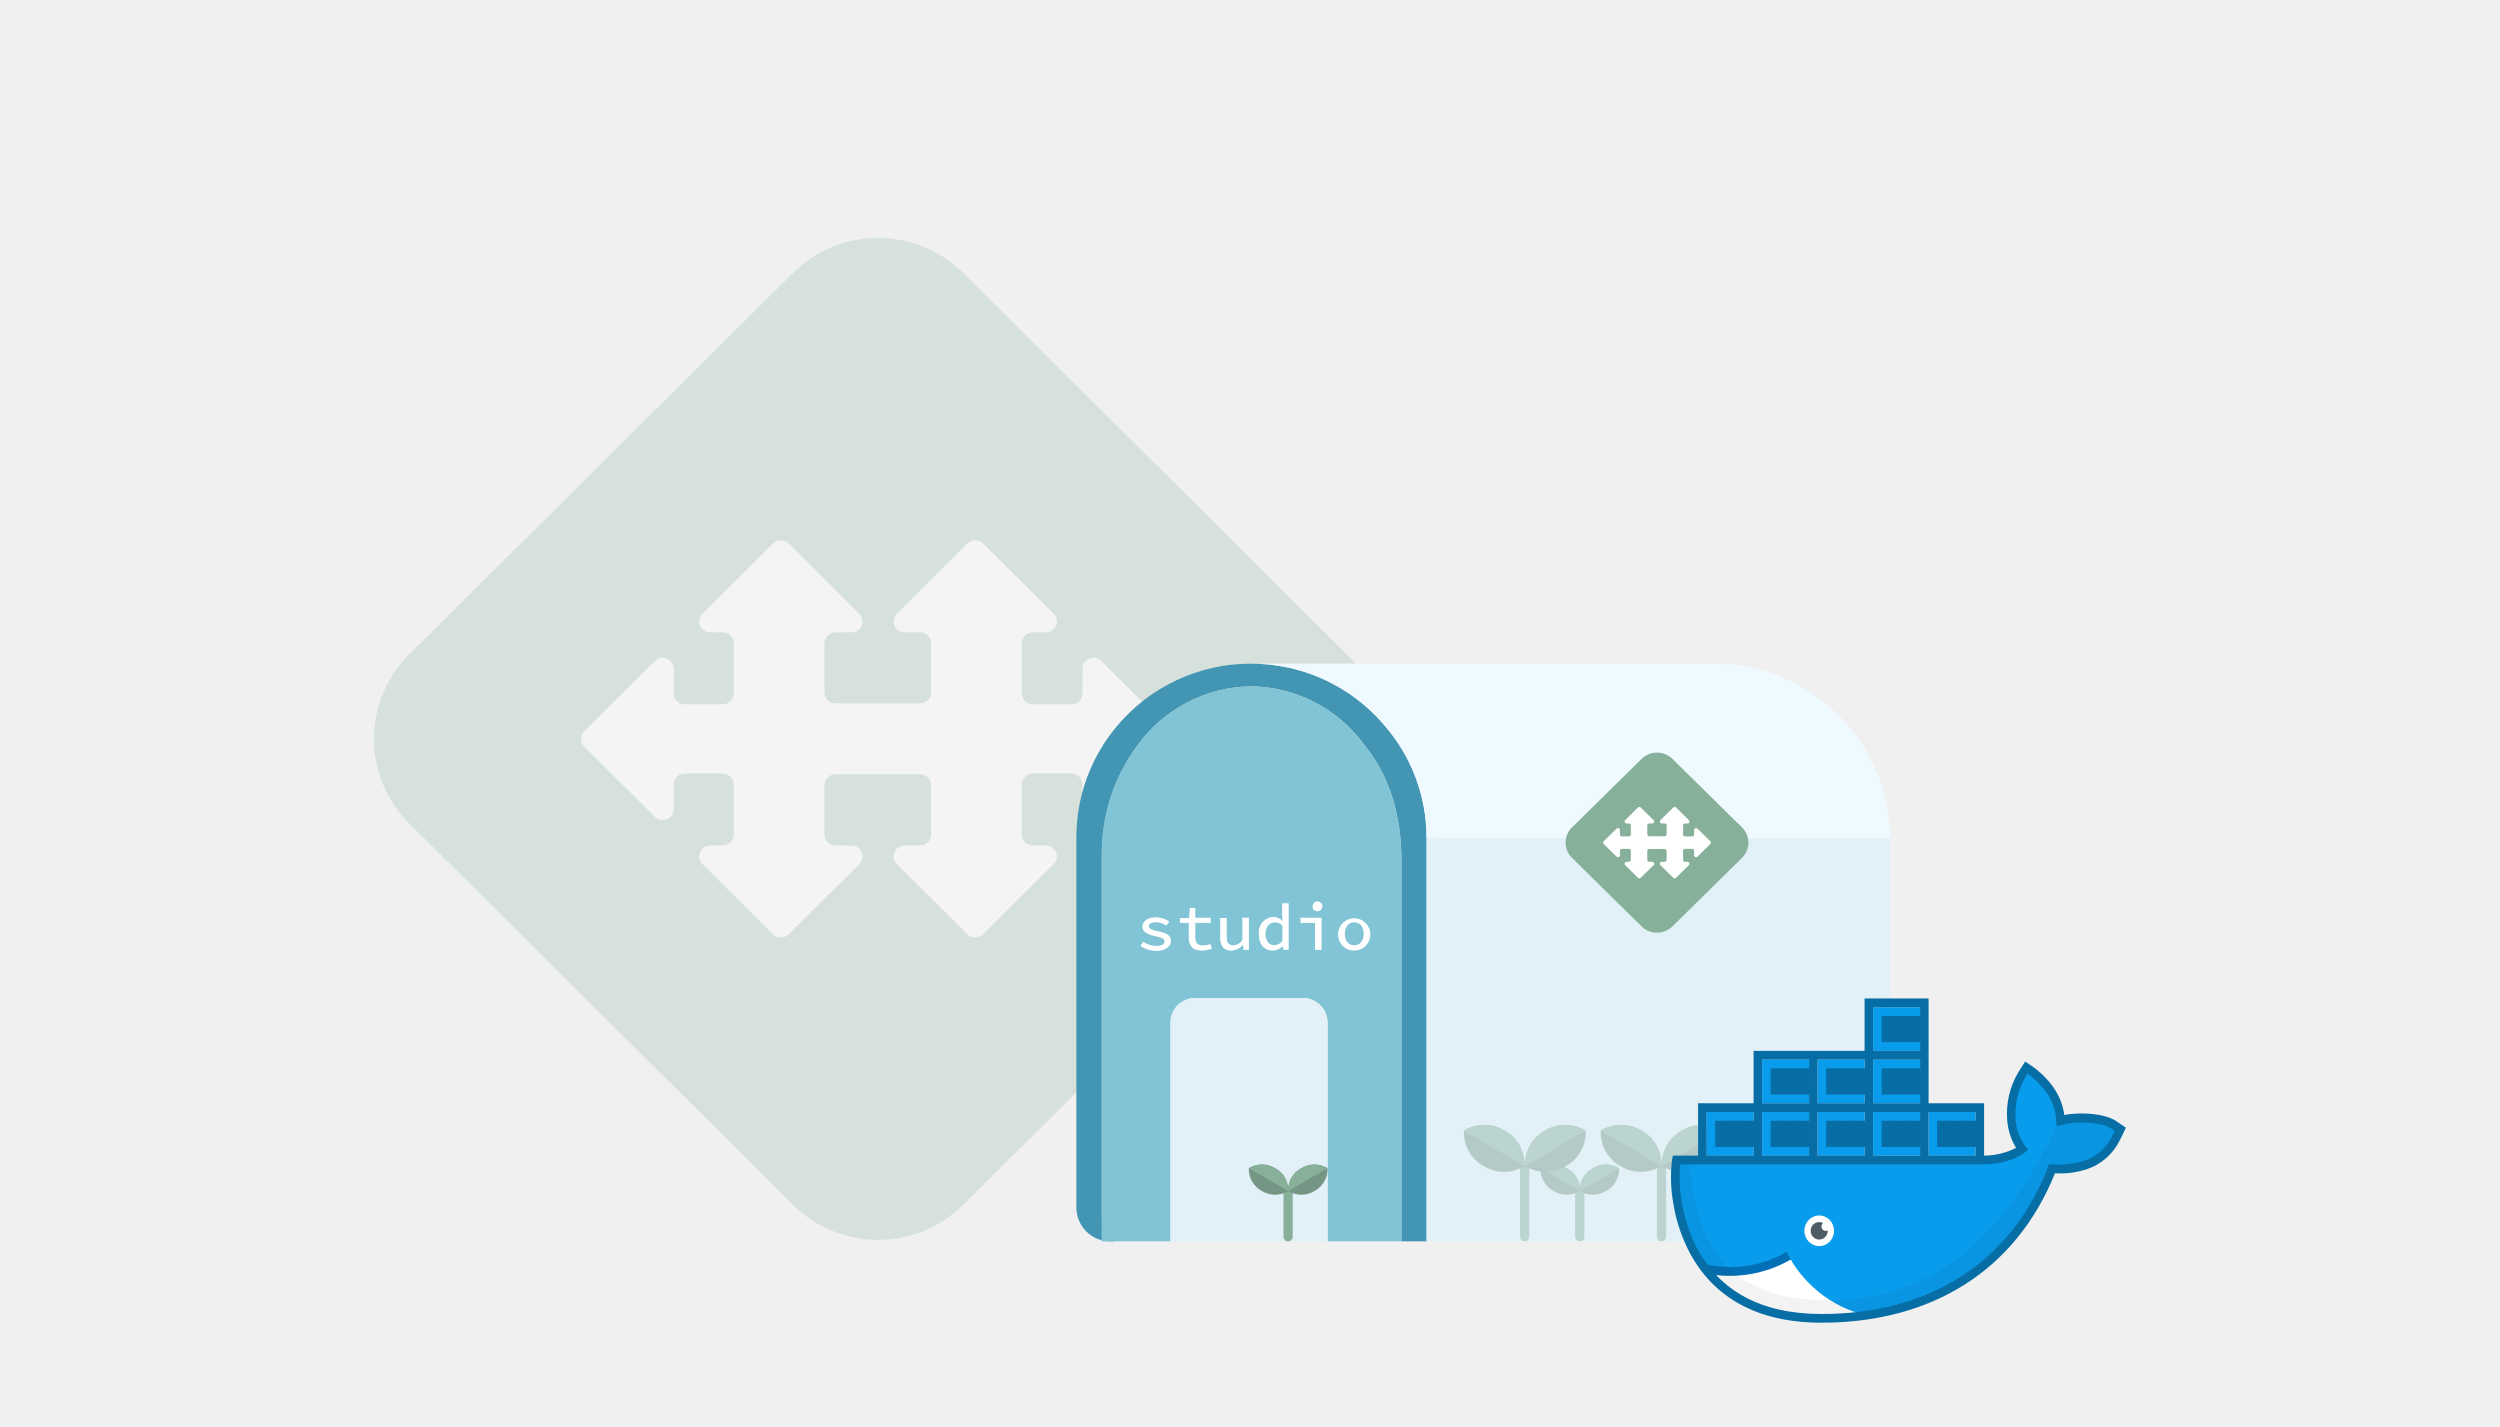
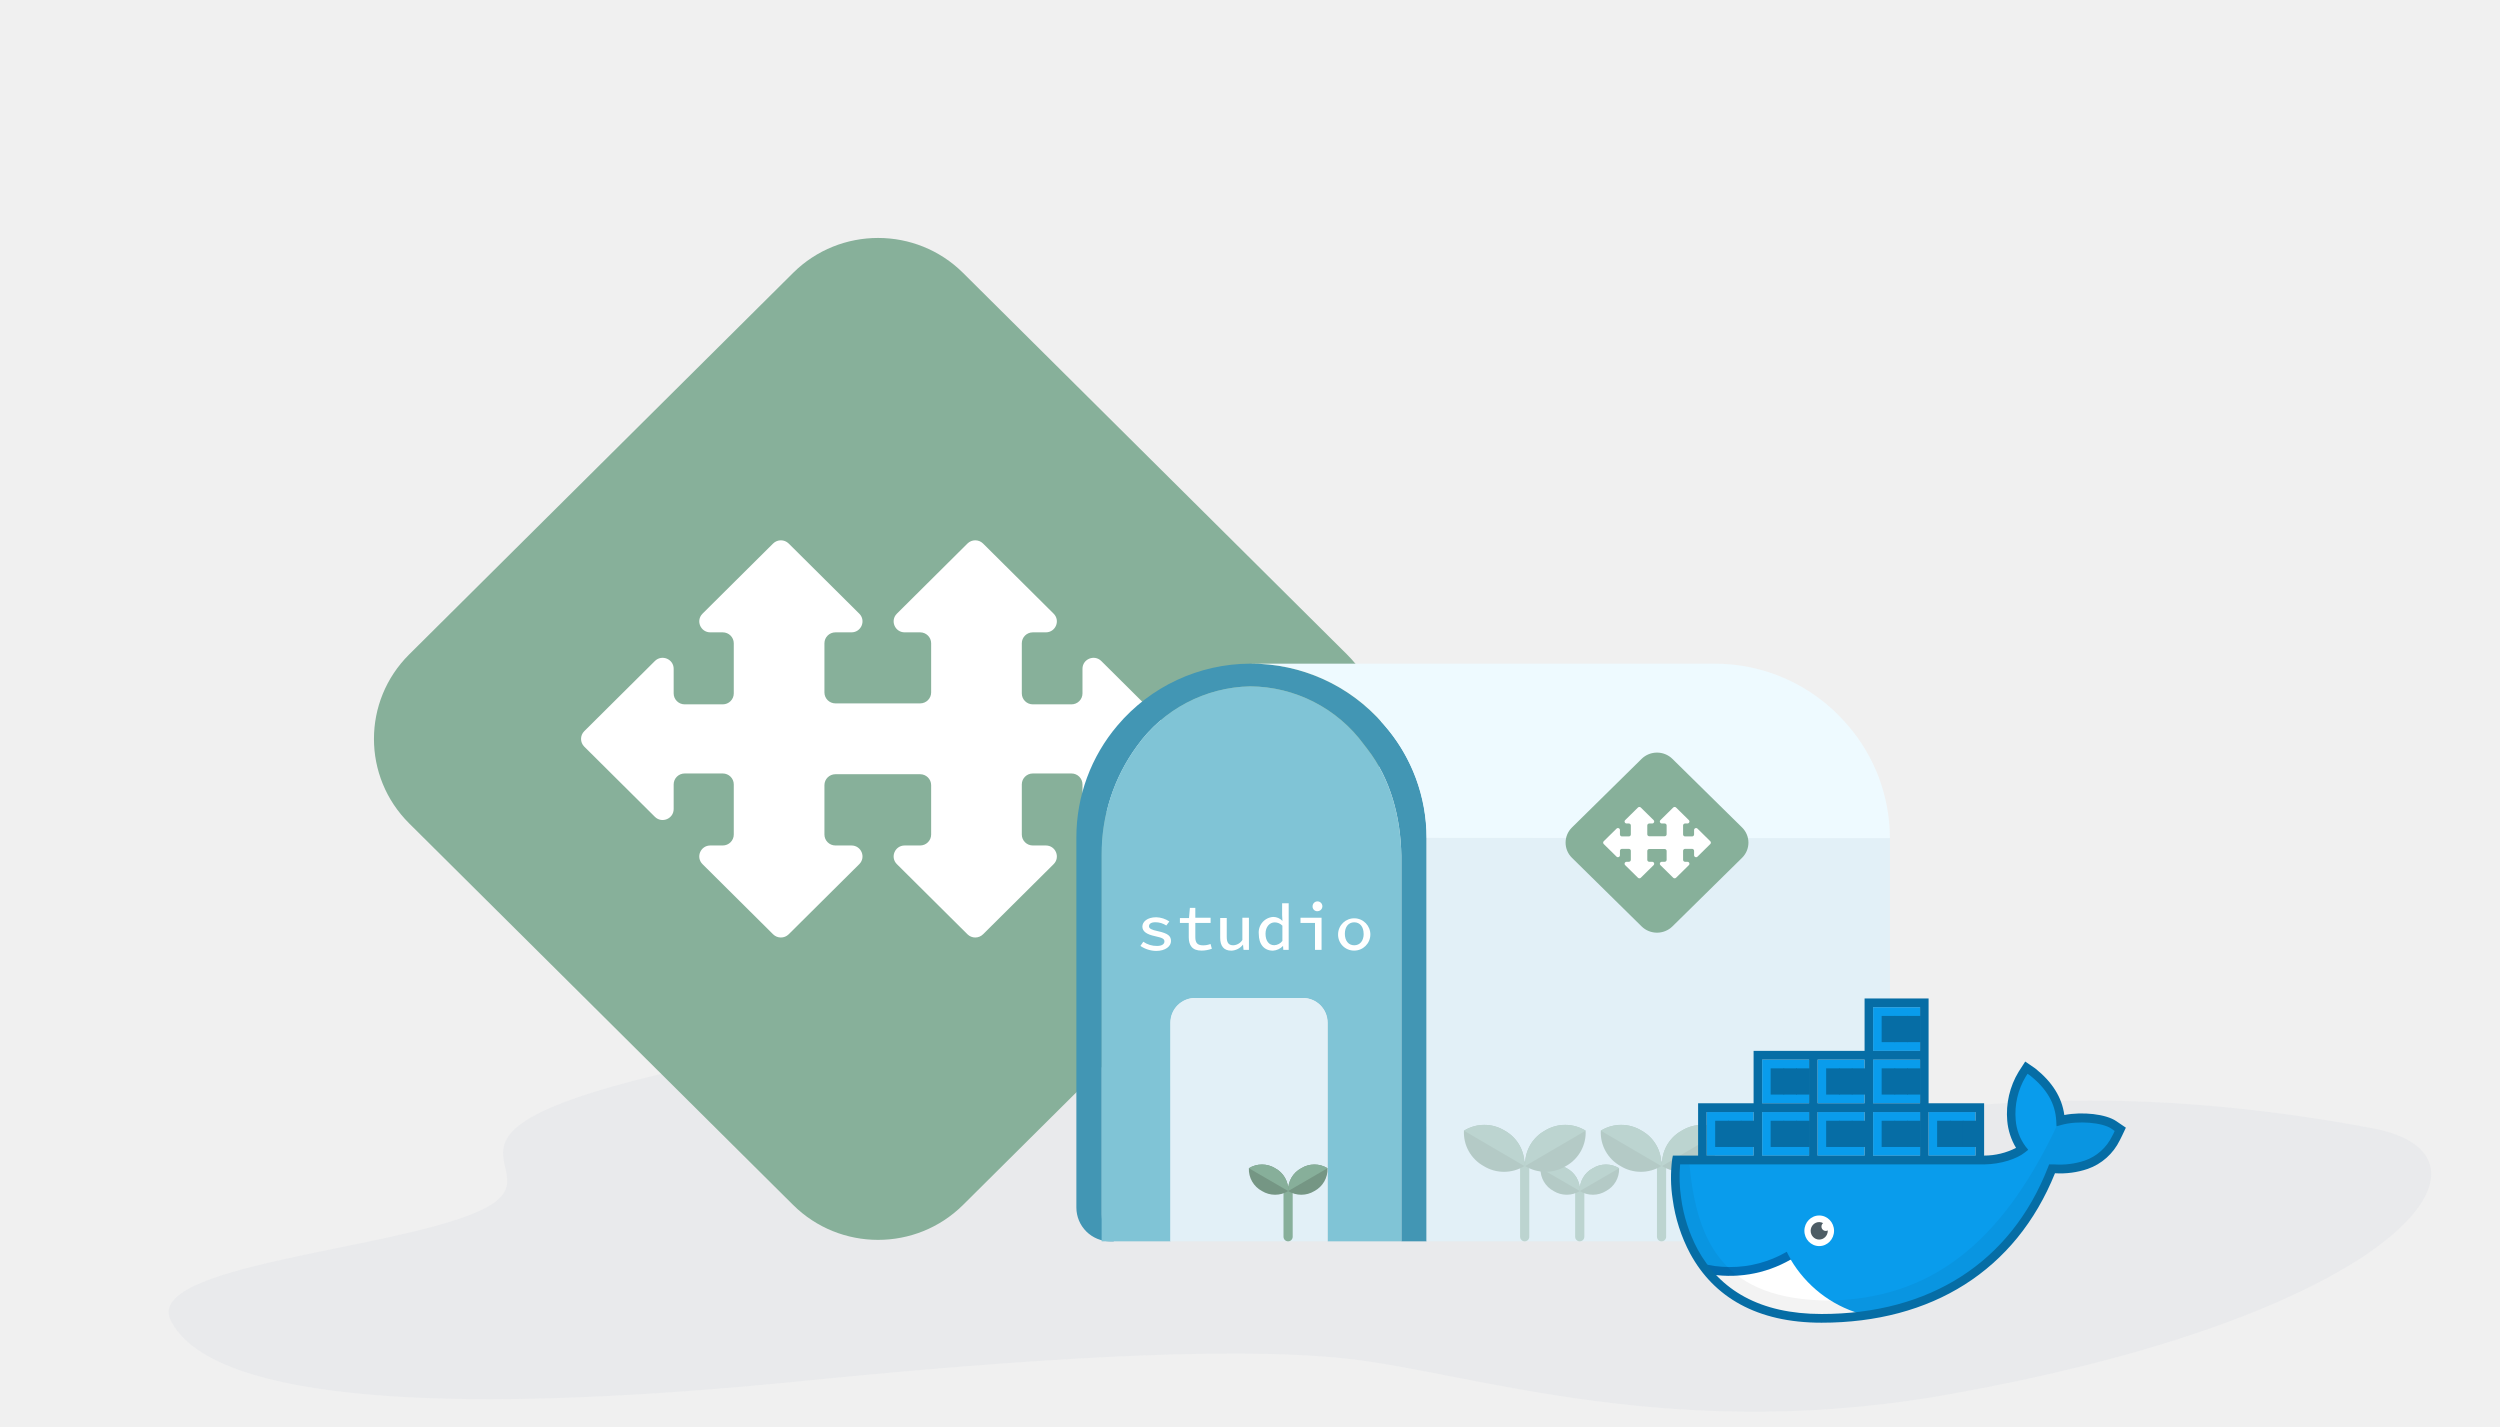
<svg xmlns="http://www.w3.org/2000/svg" width="1090" height="622" viewBox="0 0 1090 622">
-   <g fill="none" fill-rule="evenodd" transform="translate(163 103)">
-     <g fill-rule="nonzero" opacity=".24">
+   <g fill="none" fill-rule="evenodd" transform="translate(73 103)">
+     <path fill="#AABAC8" fill-opacity=".1" d="M134.802,425.489 C96.222,442.214 -10.445,448.695 1.442,472.733 C17.125,504.17 103.087,516.864 281.271,498.683 C369.756,489.956 461.489,483.566 514.455,489.408 C568.148,495.218 657.898,527.694 782.272,503.909 C974.909,468.607 1024.192,400.268 961.073,388.864 C786.323,355.976 696.087,401.064 622.193,400.63 C602.992,400.517 329.14,338.598 213.837,365.541 C98.535,393.288 175.502,407.993 134.802,425.489 Z" />
+     <g fill-rule="nonzero" transform="translate(90)">
      <path fill="#87B09A" d="M182.77,422.327 L15.404,256.006 C-5.072,235.661 -5.072,202.672 15.404,182.326 L182.77,16.005 C203.243,-4.34 236.44,-4.34 256.909,16.005 L424.278,182.326 C444.751,202.672 444.751,235.661 424.278,256.006 L256.909,422.327 C236.44,442.673 203.243,442.673 182.77,422.327" />
      <path fill="#FFF" d="M347.937,215.79 L317.165,185.21 C314.14,182.205 308.964,184.333 308.964,188.588 L308.964,199.324 C308.964,201.96 306.815,204.099 304.162,204.099 L287.31,204.099 C284.658,204.099 282.509,201.96 282.509,199.324 L282.509,177.479 C282.509,174.843 284.658,172.704 287.31,172.704 L292.984,172.704 C297.262,172.704 299.411,167.563 296.38,164.555 L265.607,133.974 C263.737,132.112 260.693,132.112 258.816,133.974 L228.043,164.555 C225.016,167.563 227.161,172.704 231.439,172.704 L238.18,172.704 C240.833,172.704 242.979,174.843 242.979,177.479 L242.979,198.905 C242.979,201.541 240.833,203.68 238.18,203.68 L201.253,203.68 C198.601,203.68 196.452,201.541 196.452,198.905 L196.452,177.479 C196.452,174.843 198.601,172.704 201.253,172.704 L208.243,172.704 C212.521,172.704 214.67,167.563 211.639,164.555 L180.866,133.974 C178.99,132.112 175.949,132.112 174.072,133.974 L143.303,164.555 C140.275,167.563 142.417,172.704 146.698,172.704 L152.12,172.704 C154.773,172.704 156.925,174.843 156.925,177.479 L156.925,199.324 C156.925,201.96 154.773,204.099 152.12,204.099 L135.52,204.099 C132.864,204.099 130.718,201.96 130.718,199.324 L130.718,188.588 C130.718,184.333 125.539,182.205 122.518,185.21 L91.745,215.79 C89.868,217.656 89.868,220.677 91.745,222.542 L122.518,253.12 C125.539,256.128 130.718,254 130.718,249.745 L130.718,239.006 C130.718,236.37 132.864,234.234 135.52,234.234 L152.12,234.234 C154.773,234.234 156.925,236.37 156.925,239.006 L156.925,260.854 C156.925,263.49 154.773,265.629 152.12,265.629 L146.698,265.629 C142.417,265.629 140.272,270.769 143.303,273.775 L174.072,304.355 C175.946,306.22 178.986,306.22 180.866,304.355 L211.639,273.775 C214.667,270.769 212.521,265.629 208.243,265.629 L201.253,265.629 C198.601,265.629 196.452,263.49 196.452,260.854 L196.452,239.335 C196.452,236.699 198.601,234.56 201.253,234.56 L238.18,234.56 C240.833,234.56 242.979,236.699 242.979,239.335 L242.979,260.854 C242.979,263.49 240.833,265.629 238.18,265.629 L231.439,265.629 C227.161,265.629 225.013,270.769 228.043,273.775 L258.816,304.355 C260.69,306.22 263.734,306.22 265.607,304.355 L296.38,273.775 C299.407,270.769 297.262,265.629 292.984,265.629 L287.31,265.629 C284.658,265.629 282.509,263.49 282.509,260.854 L282.509,239.006 C282.509,236.37 284.658,234.234 287.31,234.234 L304.162,234.234 C306.815,234.234 308.964,236.37 308.964,239.006 L308.964,249.745 C308.964,254 314.14,256.128 317.165,253.12 L347.937,222.542 C349.814,220.677 349.814,217.656 347.937,215.79" />
    </g>
-     <g transform="translate(306.297 183.497)">
+     <g transform="translate(396.297 183.497)">
      <path fill="#4296B4" fill-rule="nonzero" d="M152.701,78.851 L152.701,254.727 L141.688,254.727 L141.688,86.521 C141.402,69.606 136.911,53.121 127.099,40.298 L125.497,38.209 C113.912,22.325 95.488,12.875 75.836,12.736 L75.836,12.736 C56.175,13.128 37.857,22.796 26.432,38.81 C16.367,52.53 10.99,69.13 11.099,86.149 L11.099,243.021 C10.99,247.525 12.938,251.834 16.392,254.727 L14.761,254.727 C10.854,254.734 7.103,253.189 4.335,250.43 C1.567,247.671 0.008,243.925 3.55271368e-15,240.015 L3.55271368e-15,78.45 C0.03,60.618 6.386,43.375 17.936,29.794 C32.312,12.797 53.409,2.954 75.664,2.862 L75.664,2.862 C97.898,2.688 119.095,12.257 133.678,29.05 L135.537,31.225 C146.691,44.58 152.77,61.448 152.701,78.851 L152.701,78.851 Z" />
      <path fill="#80C4D6" fill-rule="nonzero" d="M141.688,86.521 L141.688,254.727 L109.563,254.727 L109.563,159.362 C109.555,156.502 108.411,153.764 106.382,151.75 C104.353,149.737 101.607,148.613 98.75,148.629 L51.892,148.629 C49.034,148.613 46.288,149.737 44.26,151.75 C42.231,153.764 41.086,156.502 41.079,159.362 L41.079,254.727 L11.013,254.727 L11.013,86.178 C10.904,69.159 16.281,52.558 26.347,38.839 C37.771,22.825 56.089,13.157 75.75,12.765 L75.75,12.765 C95.402,12.904 113.826,22.354 125.411,38.238 L127.013,40.327 C136.911,53.121 141.402,69.606 141.688,86.521 Z" />
      <path fill="#E2F0F7" fill-rule="nonzero" d="M109.448 254.727L109.448 159.362C109.441 156.502 108.296 153.764 106.268 151.75 104.239 149.737 101.493 148.613 98.635 148.629L51.778 148.629C48.92 148.613 46.174 149.737 44.145 151.75 42.116 153.764 40.972 156.502 40.964 159.362L40.964 254.727 109.448 254.727zM338.987 254.727L152.701 254.727 152.701 78.708 354.72 78.708 354.72 238.985C354.735 243.165 353.083 247.177 350.129 250.133 347.175 253.088 343.164 254.742 338.987 254.727L338.987 254.727z" />
      <path fill="#EEFAFF" fill-rule="nonzero" d="M134.193,29.565 C146.07,43.217 152.631,60.695 152.673,78.794 L354.692,78.937 C354.684,60.788 348.121,43.254 336.212,29.565 L335.783,29.079 C321.143,12.195 299.822,2.608 277.483,2.862 L75.779,2.862 C98.008,2.7 119.195,12.279 133.764,29.079 L134.193,29.565 Z" />
      <path fill="#FFF" fill-rule="nonzero" d="M27.92 125.932L29.179 124.101C30.935 125.336 33.04 125.978 35.186 125.932 37.36 125.932 38.39 125.074 38.39 124.015 38.39 122.956 37.818 122.412 34.271 121.668 30.723 120.924 28.778 119.636 28.778 117.518 28.778 115.4 30.895 113.425 34.814 113.425 36.856 113.484 38.839 114.119 40.535 115.257L39.219 117.031C37.828 116.108 36.198 115.61 34.528 115.6 32.383 115.6 31.667 116.401 31.667 117.375 31.667 118.348 32.783 118.92 35.529 119.493 40.135 120.494 41.251 121.668 41.251 123.843 41.251 126.018 38.933 128.107 34.785 128.107 32.334 128.069 29.947 127.312 27.92 125.932L27.92 125.932zM49.003 122.097L49.003 115.915 45.141 115.915 45.141 113.768 49.117 113.768 49.489 109.332 51.864 109.332 51.864 113.625 58.529 113.625 58.529 115.915 51.864 115.915 51.864 122.097C51.864 124.501 52.693 125.675 55.268 125.675 56.373 125.68 57.47 125.476 58.5 125.074L59.072 127.163C57.642 127.684 56.132 127.955 54.61 127.964 50.433 127.993 49.003 125.617 49.003 122.097zM62.705 122.326L62.705 113.74 65.566 113.74 65.566 122.04C65.566 124.501 66.367 125.646 68.427 125.646 70.042 125.565 71.516 124.7 72.374 123.328L72.374 113.625 75.235 113.625 75.235 127.65 72.889 127.65 72.66 125.331 72.66 125.331C71.452 126.942 69.58 127.921 67.568 127.993 64.222 127.993 62.705 125.932 62.705 122.326zM79.526 120.637C79.36 118.821 79.935 117.015 81.12 115.63 82.306 114.245 84 113.398 85.819 113.282 87.347 113.28 88.808 113.912 89.853 115.028L89.853 115.028 89.71 112.538 89.71 107.329 92.571 107.329 92.571 127.65 90.225 127.65 90.11 125.932 90.11 125.932C88.957 127.154 87.382 127.891 85.705 127.993 81.929 127.993 79.526 125.303 79.526 120.637zM89.824 123.728L89.824 117.088C88.947 116.18 87.74 115.664 86.477 115.657 84.275 115.657 82.472 117.575 82.472 120.609 82.472 123.643 83.874 125.617 86.277 125.617 87.678 125.559 88.979 124.876 89.824 123.757L89.824 123.728zM104.042 115.915L97.72 115.915 97.72 113.625 106.902 113.625 106.902 127.65 104.042 127.65 104.042 115.915zM102.983 108.76C102.936 107.883 103.428 107.065 104.225 106.697 105.022 106.328 105.963 106.482 106.601 107.086 107.238 107.69 107.444 108.622 107.119 109.438 106.795 110.254 106.007 110.791 105.129 110.792 104.571 110.823 104.024 110.623 103.618 110.239 103.212 109.854 102.982 109.319 102.983 108.76zM114.111 120.637C114.268 116.79 117.484 113.782 121.331 113.885 125.179 113.989 128.229 117.165 128.179 121.015 128.129 124.865 124.997 127.961 121.148 127.964 119.224 127.991 117.374 127.218 116.04 125.829 114.707 124.44 114.008 122.561 114.111 120.637zM125.239 120.637C125.239 117.632 123.666 115.629 121.148 115.629 118.631 115.629 117.058 117.632 117.058 120.637 117.058 123.643 118.631 125.646 121.148 125.646 123.666 125.646 125.268 123.671 125.268 120.637L125.239 120.637z" />
      <path fill="#87AF9A" fill-rule="nonzero" d="M92.313,254.727 C91.218,254.727 90.326,253.847 90.311,252.752 L90.311,232.717 C90.311,231.611 91.207,230.714 92.313,230.714 C93.419,230.714 94.316,231.611 94.316,232.717 L94.316,252.752 C94.3,253.847 93.408,254.727 92.313,254.727 L92.313,254.727 Z" />
      <path fill="#759684" d="M75.206,222.843 C78.718,220.692 83.138,220.692 86.649,222.843 C90.311,224.787 92.535,228.659 92.37,232.803 C88.859,234.954 84.439,234.954 80.928,232.803 C77.266,230.859 75.042,226.987 75.206,222.843 L75.206,222.843 Z" />
      <path fill="#87AF9A" d="M75.206,222.843 C78.718,220.692 83.138,220.692 86.649,222.843 C90.311,224.787 92.535,228.659 92.37,232.803 L75.206,222.843 Z" />
      <path fill="#759684" d="M109.506,222.843 C105.994,220.692 101.574,220.692 98.063,222.843 C94.401,224.787 92.177,228.659 92.342,232.803 C95.853,234.954 100.273,234.954 103.784,232.803 C107.446,230.859 109.67,226.987 109.506,222.843 L109.506,222.843 Z" />
      <path fill="#87AF9A" d="M109.506,222.843 C105.994,220.692 101.574,220.692 98.063,222.843 C94.401,224.787 92.177,228.659 92.342,232.803 L109.506,222.843 Z" />
      <g opacity=".42" transform="translate(168.778 203.209)">
        <path fill="#87AF9A" fill-rule="nonzero" d="M50.691,51.518 C49.596,51.518 48.704,50.638 48.688,49.543 L48.688,29.508 C48.688,28.402 49.585,27.505 50.691,27.505 C51.797,27.505 52.693,28.402 52.693,29.508 L52.693,49.543 C52.677,50.638 51.785,51.518 50.691,51.518 Z" />
        <path fill="#759684" d="M33.584,19.634 C37.095,17.483 41.515,17.483 45.027,19.634 C48.688,21.578 50.913,25.45 50.748,29.594 C47.237,31.745 42.817,31.745 39.305,29.594 C35.643,27.65 33.419,23.778 33.584,19.634 L33.584,19.634 Z" />
        <path fill="#87AF9A" d="M33.584,19.634 C37.095,17.483 41.515,17.483 45.027,19.634 C48.688,21.578 50.913,25.45 50.748,29.594 L33.584,19.634 Z" />
        <path fill="#759684" d="M67.855,19.634 C64.343,17.483 59.923,17.483 56.412,19.634 C52.75,21.578 50.526,25.45 50.691,29.594 C54.202,31.745 58.622,31.745 62.133,29.594 C65.795,27.65 68.019,23.778 67.855,19.634 L67.855,19.634 Z" />
        <path fill="#87AF9A" d="M67.855,19.634 C64.343,17.483 59.923,17.483 56.412,19.634 C52.75,21.578 50.526,25.45 50.691,29.594 L67.855,19.634 Z" />
        <path fill="#87AF9A" fill-rule="nonzero" d="M26.69,51.518 C25.595,51.518 24.703,50.638 24.687,49.543 L24.687,18.632 C24.687,17.526 25.584,16.629 26.69,16.629 C27.796,16.629 28.692,17.526 28.692,18.632 L28.692,49.457 C28.708,49.998 28.504,50.523 28.126,50.911 C27.749,51.299 27.231,51.518 26.69,51.518 L26.69,51.518 Z" />
        <path fill="#759684" d="M0.2,3.263 C5.655,-0.099 12.538,-0.099 17.993,3.263 C23.557,6.351 26.884,12.332 26.575,18.689 C21.12,22.051 14.237,22.051 8.782,18.689 C3.219,15.602 -0.108,9.62 0.2,3.263 L0.2,3.263 Z" />
        <path fill="#87AF9A" d="M0.2,3.263 C5.655,-0.099 12.538,-0.099 17.993,3.263 C23.557,6.351 26.884,12.332 26.575,18.689 L0.2,3.263 Z" />
        <path fill="#759684" d="M53.265,3.263 C47.81,-0.099 40.927,-0.099 35.472,3.263 C29.909,6.351 26.582,12.332 26.89,18.689 C32.345,22.051 39.228,22.051 44.683,18.689 C50.246,15.602 53.574,9.62 53.265,3.263 L53.265,3.263 Z" />
        <path fill="#87AF9A" d="M53.265,3.263 C47.81,-0.099 40.927,-0.099 35.472,3.263 C29.909,6.351 26.582,12.332 26.89,18.689 L53.265,3.263 Z" />
        <path fill="#87AF9A" fill-rule="nonzero" d="M115.37,51.518 C114.275,51.518 113.383,50.638 113.367,49.543 L113.367,29.508 C113.367,28.402 114.264,27.505 115.37,27.505 C116.476,27.505 117.372,28.402 117.372,29.508 L117.372,49.543 C117.357,50.638 116.465,51.518 115.37,51.518 Z" />
        <path fill="#759684" d="M98.263,19.634 C101.774,17.483 106.195,17.483 109.706,19.634 C113.368,21.578 115.592,25.45 115.427,29.594 C111.916,31.745 107.496,31.745 103.984,29.594 C100.323,27.65 98.099,23.778 98.263,19.634 L98.263,19.634 Z" />
        <path fill="#87AF9A" d="M98.263,19.634 C101.774,17.483 106.195,17.483 109.706,19.634 C113.368,21.578 115.592,25.45 115.427,29.594 L98.263,19.634 Z" />
        <path fill="#759684" d="M132.534,19.634 C129.023,17.483 124.602,17.483 121.091,19.634 C117.429,21.578 115.205,25.45 115.37,29.594 C118.881,31.745 123.301,31.745 126.812,29.594 C130.474,27.65 132.698,23.778 132.534,19.634 L132.534,19.634 Z" />
        <path fill="#87AF9A" d="M132.534,19.634 C129.023,17.483 124.602,17.483 121.091,19.634 C117.429,21.578 115.205,25.45 115.37,29.594 L132.534,19.634 Z" />
        <path fill="#87AF9A" fill-rule="nonzero" d="M86.363,51.518 C85.268,51.518 84.376,50.638 84.36,49.543 L84.36,18.632 C84.36,17.526 85.257,16.629 86.363,16.629 C87.469,16.629 88.365,17.526 88.365,18.632 L88.365,49.457 C88.381,49.998 88.177,50.523 87.799,50.911 C87.422,51.299 86.904,51.518 86.363,51.518 L86.363,51.518 Z" />
        <path fill="#759684" d="M59.873,3.263 C65.328,-0.099 72.211,-0.099 77.667,3.263 C83.23,6.351 86.557,12.332 86.248,18.689 C80.793,22.051 73.91,22.051 68.455,18.689 C62.892,15.602 59.565,9.62 59.873,3.263 L59.873,3.263 Z" />
        <path fill="#87AF9A" d="M59.873,3.263 C65.328,-0.099 72.211,-0.099 77.667,3.263 C83.23,6.351 86.557,12.332 86.248,18.689 L59.873,3.263 Z" />
        <path fill="#759684" d="M112.938,3.263 C107.483,-0.099 100.6,-0.099 95.145,3.263 C89.582,6.351 86.255,12.332 86.563,18.689 C92.018,22.051 98.901,22.051 104.356,18.689 C109.92,15.602 113.247,9.62 112.938,3.263 L112.938,3.263 Z" />
        <path fill="#87AF9A" d="M112.938,3.263 C107.483,-0.099 100.6,-0.099 95.145,3.263 C89.582,6.351 86.255,12.332 86.563,18.689 L112.938,3.263 Z" />
      </g>
    </g>
-     <g fill-rule="nonzero" transform="translate(519.415 224.998)">
+     <g fill-rule="nonzero" transform="translate(609.415 224.998)">
      <path fill="#87B09A" d="M33.319,75.909 L2.965,46.014 C-0.749,42.357 -0.749,36.428 2.965,32.771 L33.319,2.877 C37.032,-0.78 43.053,-0.78 46.765,2.877 L77.12,32.771 C80.833,36.428 80.833,42.357 77.12,46.014 L46.765,75.909 C43.053,79.565 37.032,79.565 33.319,75.909" />
      <path fill="#FFF" d="M63.274,38.786 L57.693,33.289 C57.145,32.749 56.206,33.132 56.206,33.896 L56.206,35.826 C56.206,36.3 55.816,36.684 55.335,36.684 L52.279,36.684 C51.798,36.684 51.408,36.3 51.408,35.826 L51.408,31.9 C51.408,31.426 51.798,31.042 52.279,31.042 L53.308,31.042 C54.084,31.042 54.473,30.118 53.924,29.577 L48.343,24.08 C48.003,23.746 47.451,23.746 47.111,24.08 L41.53,29.577 C40.981,30.118 41.37,31.042 42.146,31.042 L43.368,31.042 C43.85,31.042 44.239,31.426 44.239,31.9 L44.239,35.751 C44.239,36.225 43.85,36.609 43.368,36.609 L36.671,36.609 C36.19,36.609 35.8,36.225 35.8,35.751 L35.8,31.9 C35.8,31.426 36.19,31.042 36.671,31.042 L37.939,31.042 C38.715,31.042 39.105,30.118 38.555,29.577 L32.974,24.08 C32.633,23.746 32.082,23.746 31.742,24.08 L26.161,29.577 C25.612,30.118 26.001,31.042 26.777,31.042 L27.76,31.042 C28.241,31.042 28.632,31.426 28.632,31.9 L28.632,35.826 C28.632,36.3 28.241,36.684 27.76,36.684 L24.75,36.684 C24.268,36.684 23.879,36.3 23.879,35.826 L23.879,33.896 C23.879,33.132 22.939,32.749 22.391,33.289 L16.81,38.786 C16.47,39.121 16.47,39.664 16.81,39.999 L22.391,45.495 C22.939,46.036 23.879,45.654 23.879,44.889 L23.879,42.959 C23.879,42.485 24.268,42.101 24.75,42.101 L27.76,42.101 C28.241,42.101 28.632,42.485 28.632,42.959 L28.632,46.885 C28.632,47.359 28.241,47.744 27.76,47.744 L26.777,47.744 C26.001,47.744 25.611,48.668 26.161,49.208 L31.742,54.704 C32.081,55.04 32.633,55.04 32.974,54.704 L38.555,49.208 C39.104,48.668 38.715,47.744 37.939,47.744 L36.671,47.744 C36.19,47.744 35.8,47.359 35.8,46.885 L35.8,43.018 C35.8,42.544 36.19,42.16 36.671,42.16 L43.368,42.16 C43.85,42.16 44.239,42.544 44.239,43.018 L44.239,46.885 C44.239,47.359 43.85,47.744 43.368,47.744 L42.146,47.744 C41.37,47.744 40.98,48.668 41.53,49.208 L47.111,54.704 C47.451,55.04 48.003,55.04 48.343,54.704 L53.924,49.208 C54.473,48.668 54.084,47.744 53.308,47.744 L52.279,47.744 C51.798,47.744 51.408,47.359 51.408,46.885 L51.408,42.959 C51.408,42.485 51.798,42.101 52.279,42.101 L55.335,42.101 C55.816,42.101 56.206,42.485 56.206,42.959 L56.206,44.889 C56.206,45.654 57.145,46.036 57.693,45.495 L63.274,39.999 C63.615,39.664 63.615,39.121 63.274,38.786" />
    </g>
-     <g transform="translate(565.185 332.326)">
+     <g transform="translate(655.185 332.326)">
      <rect width="20.467" height="19.046" x="40.11" y="49.523" fill="#099CEC" fill-rule="nonzero" />
      <rect width="20.467" height="19.046" x="15.915" y="49.523" fill="#099CEC" fill-rule="nonzero" />
      <rect width="20.467" height="19.046" x="64.291" y="49.523" fill="#099CEC" fill-rule="nonzero" />
      <rect width="20.467" height="19.046" x="88.486" y="49.523" fill="#099CEC" fill-rule="nonzero" />
      <rect width="20.467" height="19.046" x="112.681" y="49.523" fill="#099CEC" fill-rule="nonzero" />
      <rect width="20.467" height="19.046" x="40.11" y="26.662" fill="#099CEC" fill-rule="nonzero" />
      <rect width="20.467" height="19.046" x="64.291" y="26.662" fill="#099CEC" fill-rule="nonzero" />
      <rect width="20.467" height="19.046" x="88.486" y="26.662" fill="#099CEC" fill-rule="nonzero" />
      <rect width="20.467" height="19.046" x="88.486" y="3.815" fill="#099CEC" fill-rule="nonzero" />
      <path fill="#099CEC" fill-rule="nonzero" d="M194.124,55.393 C189.929,52.493 178.884,51.269 170.865,53.479 C170.438,45.3 166.312,38.402 158.774,32.363 L156.023,30.449 L154.166,33.264 C150.497,39.307 148.846,46.406 149.462,53.493 C149.827,58.012 151.439,62.333 154.111,65.951 C151.979,67.64 145.363,70.92 136.436,70.751 L3.37,70.751 C1.004,85.138 5.062,139.729 66.643,139.729 C112.365,139.729 149.93,118.683 167.137,74.538 C172.804,74.636 187.77,75.58 195.046,61.122 C195.225,60.883 196.903,57.293 196.903,57.293 L194.124,55.393 Z" />
      <path fill="#FFF" fill-rule="nonzero" d="M82.723,137.406 C49.27,147.809 28.982,129.509 17.593,119.81 C29.472,119.659 41.256,117.632 52.53,113.799 C59.327,125.281 70.111,133.713 82.723,137.406 Z" />
      <path d="M82.723,137.406 C49.27,147.809 28.982,129.509 17.593,119.81 C29.472,119.659 41.256,117.632 52.53,113.799 C59.327,125.281 70.111,133.713 82.723,137.406 Z" />
      <path fill="#026FB6" fill-rule="nonzero" d="M50.839,110.448 C43.293,114.838 34.758,117.133 26.079,117.107 C21.639,117.112 17.217,116.515 12.93,115.333 L15.584,119.908 C28.253,122.458 41.395,120.291 52.64,113.799 C51.994,112.701 51.389,111.589 50.839,110.448 Z" />
      <ellipse cx="64.992" cy="101.298" fill="#FFF" fill-rule="nonzero" rx="6.465" ry="6.673" />
      <path fill="#4D5C64" fill-rule="nonzero" d="M65.969,99.426 C65.976,98.845 66.245,98.299 66.698,97.948 C66.182,97.661 65.607,97.507 65.02,97.497 C62.963,97.482 61.283,99.175 61.265,101.28 C61.248,103.384 62.899,105.106 64.956,105.127 C67.013,105.148 68.697,103.459 68.72,101.355 C68.72,101.284 68.72,101.214 68.72,101.129 C68.43,101.292 68.102,101.37 67.771,101.355 C66.759,101.317 65.961,100.462 65.969,99.426 Z" />
      <path fill="#000" fill-rule="nonzero" d="M193.588,55.055 C189.461,52.24 177.949,50.832 170.301,53.113 L168.595,55.576 C143.657,108.393 112.447,130.733 69.807,131.719 C23.315,131.592 11.678,106.507 8.391,72.286 L0.949,72.286 C-0.014,86.672 3.576,139.546 65.598,139.546 C111.374,139.546 149.063,118.557 166.463,74.453 C172.144,74.552 187.962,74.552 194.936,60.067 L196.311,56.998 L193.588,55.055 Z" opacity=".05" />
      <rect width="5.907" height="11.431" x="19.628" y="53.324" fill="#066DA5" fill-rule="nonzero" />
      <rect width="5.907" height="11.431" x="25.213" y="53.324" fill="#066DA5" fill-rule="nonzero" />
      <rect width="5.907" height="11.431" x="30.797" y="53.324" fill="#066DA5" fill-rule="nonzero" />
      <rect width="5.907" height="11.431" x="43.823" y="53.324" fill="#066DA5" fill-rule="nonzero" />
      <rect width="5.907" height="11.431" x="49.408" y="53.324" fill="#066DA5" fill-rule="nonzero" />
      <rect width="5.907" height="11.431" x="54.993" y="53.324" fill="#066DA5" fill-rule="nonzero" />
      <rect width="5.907" height="11.431" x="68.019" y="53.324" fill="#066DA5" fill-rule="nonzero" />
      <rect width="5.907" height="11.431" x="73.603" y="53.324" fill="#066DA5" fill-rule="nonzero" />
      <rect width="5.907" height="11.431" x="79.188" y="53.324" fill="#066DA5" fill-rule="nonzero" />
      <rect width="5.907" height="11.431" x="92.214" y="53.324" fill="#066DA5" fill-rule="nonzero" />
      <rect width="5.907" height="11.431" x="97.798" y="53.324" fill="#066DA5" fill-rule="nonzero" />
      <rect width="5.907" height="11.431" x="103.383" y="53.324" fill="#066DA5" fill-rule="nonzero" />
      <rect width="5.907" height="11.431" x="116.409" y="53.324" fill="#066DA5" fill-rule="nonzero" />
      <rect width="5.907" height="11.431" x="121.993" y="53.324" fill="#066DA5" fill-rule="nonzero" />
      <rect width="5.907" height="11.431" x="127.578" y="53.324" fill="#066DA5" fill-rule="nonzero" />
      <rect width="5.907" height="11.431" x="49.408" y="30.477" fill="#066DA5" fill-rule="nonzero" />
      <rect width="5.907" height="11.431" x="54.993" y="30.477" fill="#066DA5" fill-rule="nonzero" />
      <rect width="5.907" height="11.431" x="68.019" y="30.477" fill="#066DA5" fill-rule="nonzero" />
      <rect width="5.907" height="11.431" x="73.603" y="30.477" fill="#066DA5" fill-rule="nonzero" />
      <rect width="5.907" height="11.431" x="79.188" y="30.477" fill="#066DA5" fill-rule="nonzero" />
      <rect width="5.907" height="11.431" x="92.214" y="30.477" fill="#066DA5" fill-rule="nonzero" />
      <rect width="5.907" height="11.431" x="97.798" y="30.477" fill="#066DA5" fill-rule="nonzero" />
      <rect width="5.907" height="11.431" x="103.383" y="30.477" fill="#066DA5" fill-rule="nonzero" />
      <rect width="5.907" height="11.431" x="97.798" y="7.616" fill="#066DA5" fill-rule="nonzero" />
      <rect width="5.907" height="11.431" x="92.214" y="7.616" fill="#066DA5" fill-rule="nonzero" />
      <rect width="5.907" height="11.431" x="103.383" y="7.616" fill="#066DA5" fill-rule="nonzero" />
      <rect width="5.907" height="11.431" x="43.823" y="30.477" fill="#066DA5" fill-rule="nonzero" />
      <path fill="#066DA5" fill-rule="nonzero" d="M194.51,53.493 C190.039,50.41 179.847,49.27 171.855,50.818 C170.823,43.118 166.601,36.431 159.2,30.519 L154.813,27.507 L151.924,31.983 C148.059,38.366 146.322,45.859 146.972,53.338 C147.337,57.526 148.651,61.57 150.81,65.148 C146.487,67.359 141.722,68.511 136.89,68.513 L136.89,45.708 L112.681,45.708 L112.681,0 L84.772,0 L84.772,22.861 L36.382,22.861 L36.382,45.708 L12.187,45.708 L12.187,68.527 L1.183,68.527 L0.88,70.118 C0.129,75.916 0.203,81.796 1.1,87.573 C2.222,95.885 4.814,103.918 8.748,111.279 C19.064,130.241 37.826,141.376 65.997,141.376 C113.919,141.376 150.645,118.726 167.784,76.213 C172.618,76.521 177.465,75.875 182.061,74.313 C188.156,72.19 193.188,67.693 196.064,61.798 C196.243,61.488 196.504,60.954 197.068,59.785 L197.701,58.448 L197.99,57.843 L198.691,56.336 L194.51,53.493 Z M112.681,49.523 L133.148,49.523 L133.148,68.527 L112.681,68.527 L112.681,49.523 Z M88.486,3.815 L108.967,3.815 L108.967,22.861 L88.486,22.861 L88.486,3.815 Z M88.486,26.676 L108.967,26.676 L108.967,45.708 L88.486,45.708 L88.486,26.676 Z M88.486,49.537 L108.967,49.537 L108.967,68.541 L88.486,68.541 L88.486,49.537 Z M64.291,26.662 L84.772,26.662 L84.772,45.708 L64.291,45.708 L64.291,26.662 Z M64.291,49.523 L84.772,49.523 L84.772,68.527 L64.291,68.527 L64.291,49.523 Z M40.11,26.662 L60.577,26.662 L60.577,45.708 L40.11,45.708 L40.11,26.662 Z M40.11,49.523 L60.577,49.523 L60.577,68.527 L40.11,68.527 L40.11,49.523 Z M15.915,49.523 L36.382,49.523 L36.382,68.527 L15.915,68.527 L15.915,49.523 Z M193.657,58.152 L193.079,59.335 C192.997,59.504 192.928,59.63 192.749,59.954 C190.31,65.014 186.005,68.874 180.782,70.681 C176.495,72.108 171.979,72.677 167.481,72.356 L166.518,72.356 L165.239,72.356 L164.758,73.581 C148.472,115.361 112.929,137.575 65.997,137.575 C39.161,137.575 21.664,127.172 11.994,109.421 C8.284,102.465 5.841,94.876 4.787,87.024 C4.063,82.171 3.915,77.246 4.347,72.356 L136.876,72.356 L136.876,72.356 C144.249,72.271 151.14,69.935 154.593,67.19 L156.119,65.979 L154.895,64.445 C152.45,61.118 150.981,57.149 150.659,53 C150.085,46.393 151.61,39.773 155.005,34.123 L155.831,32.842 L157.013,33.658 C164.235,39.43 167.949,45.849 168.334,53.366 L168.458,55.731 L170.672,55.126 C177.921,53.127 188.554,54.098 192.419,56.787 L193.794,57.772 L193.657,58.152 Z" />
    </g>
  </g>
</svg>
